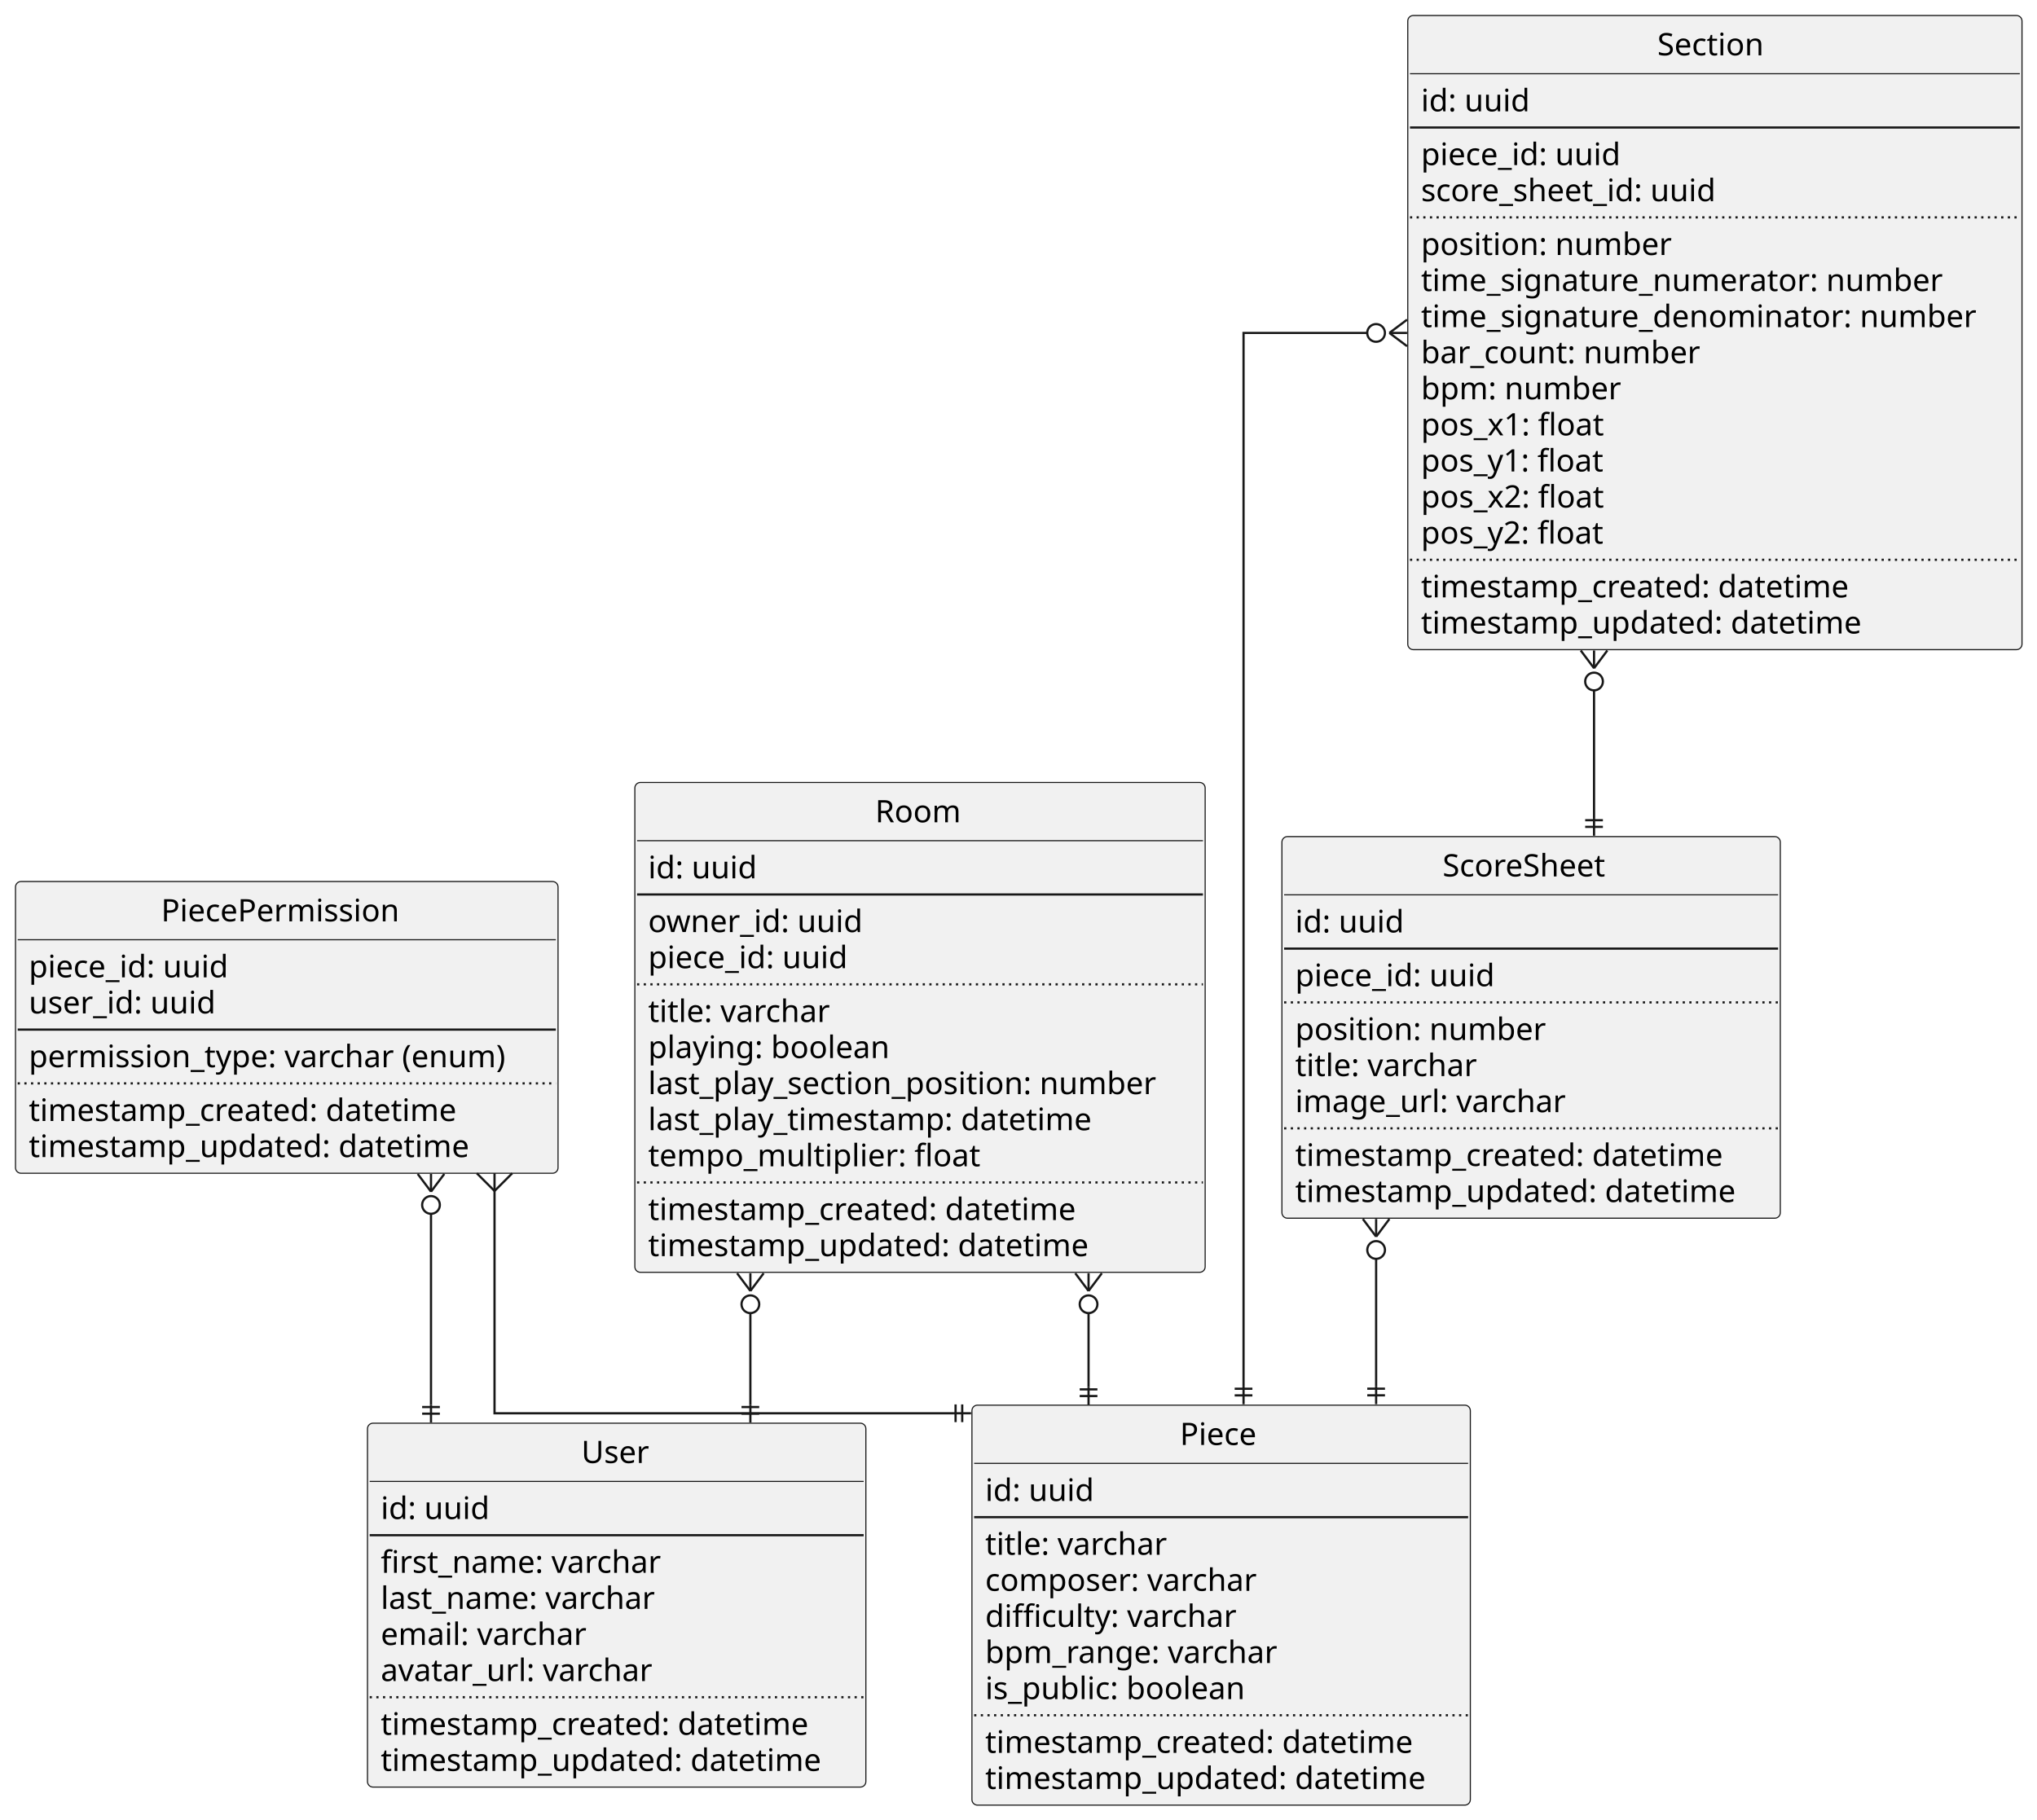
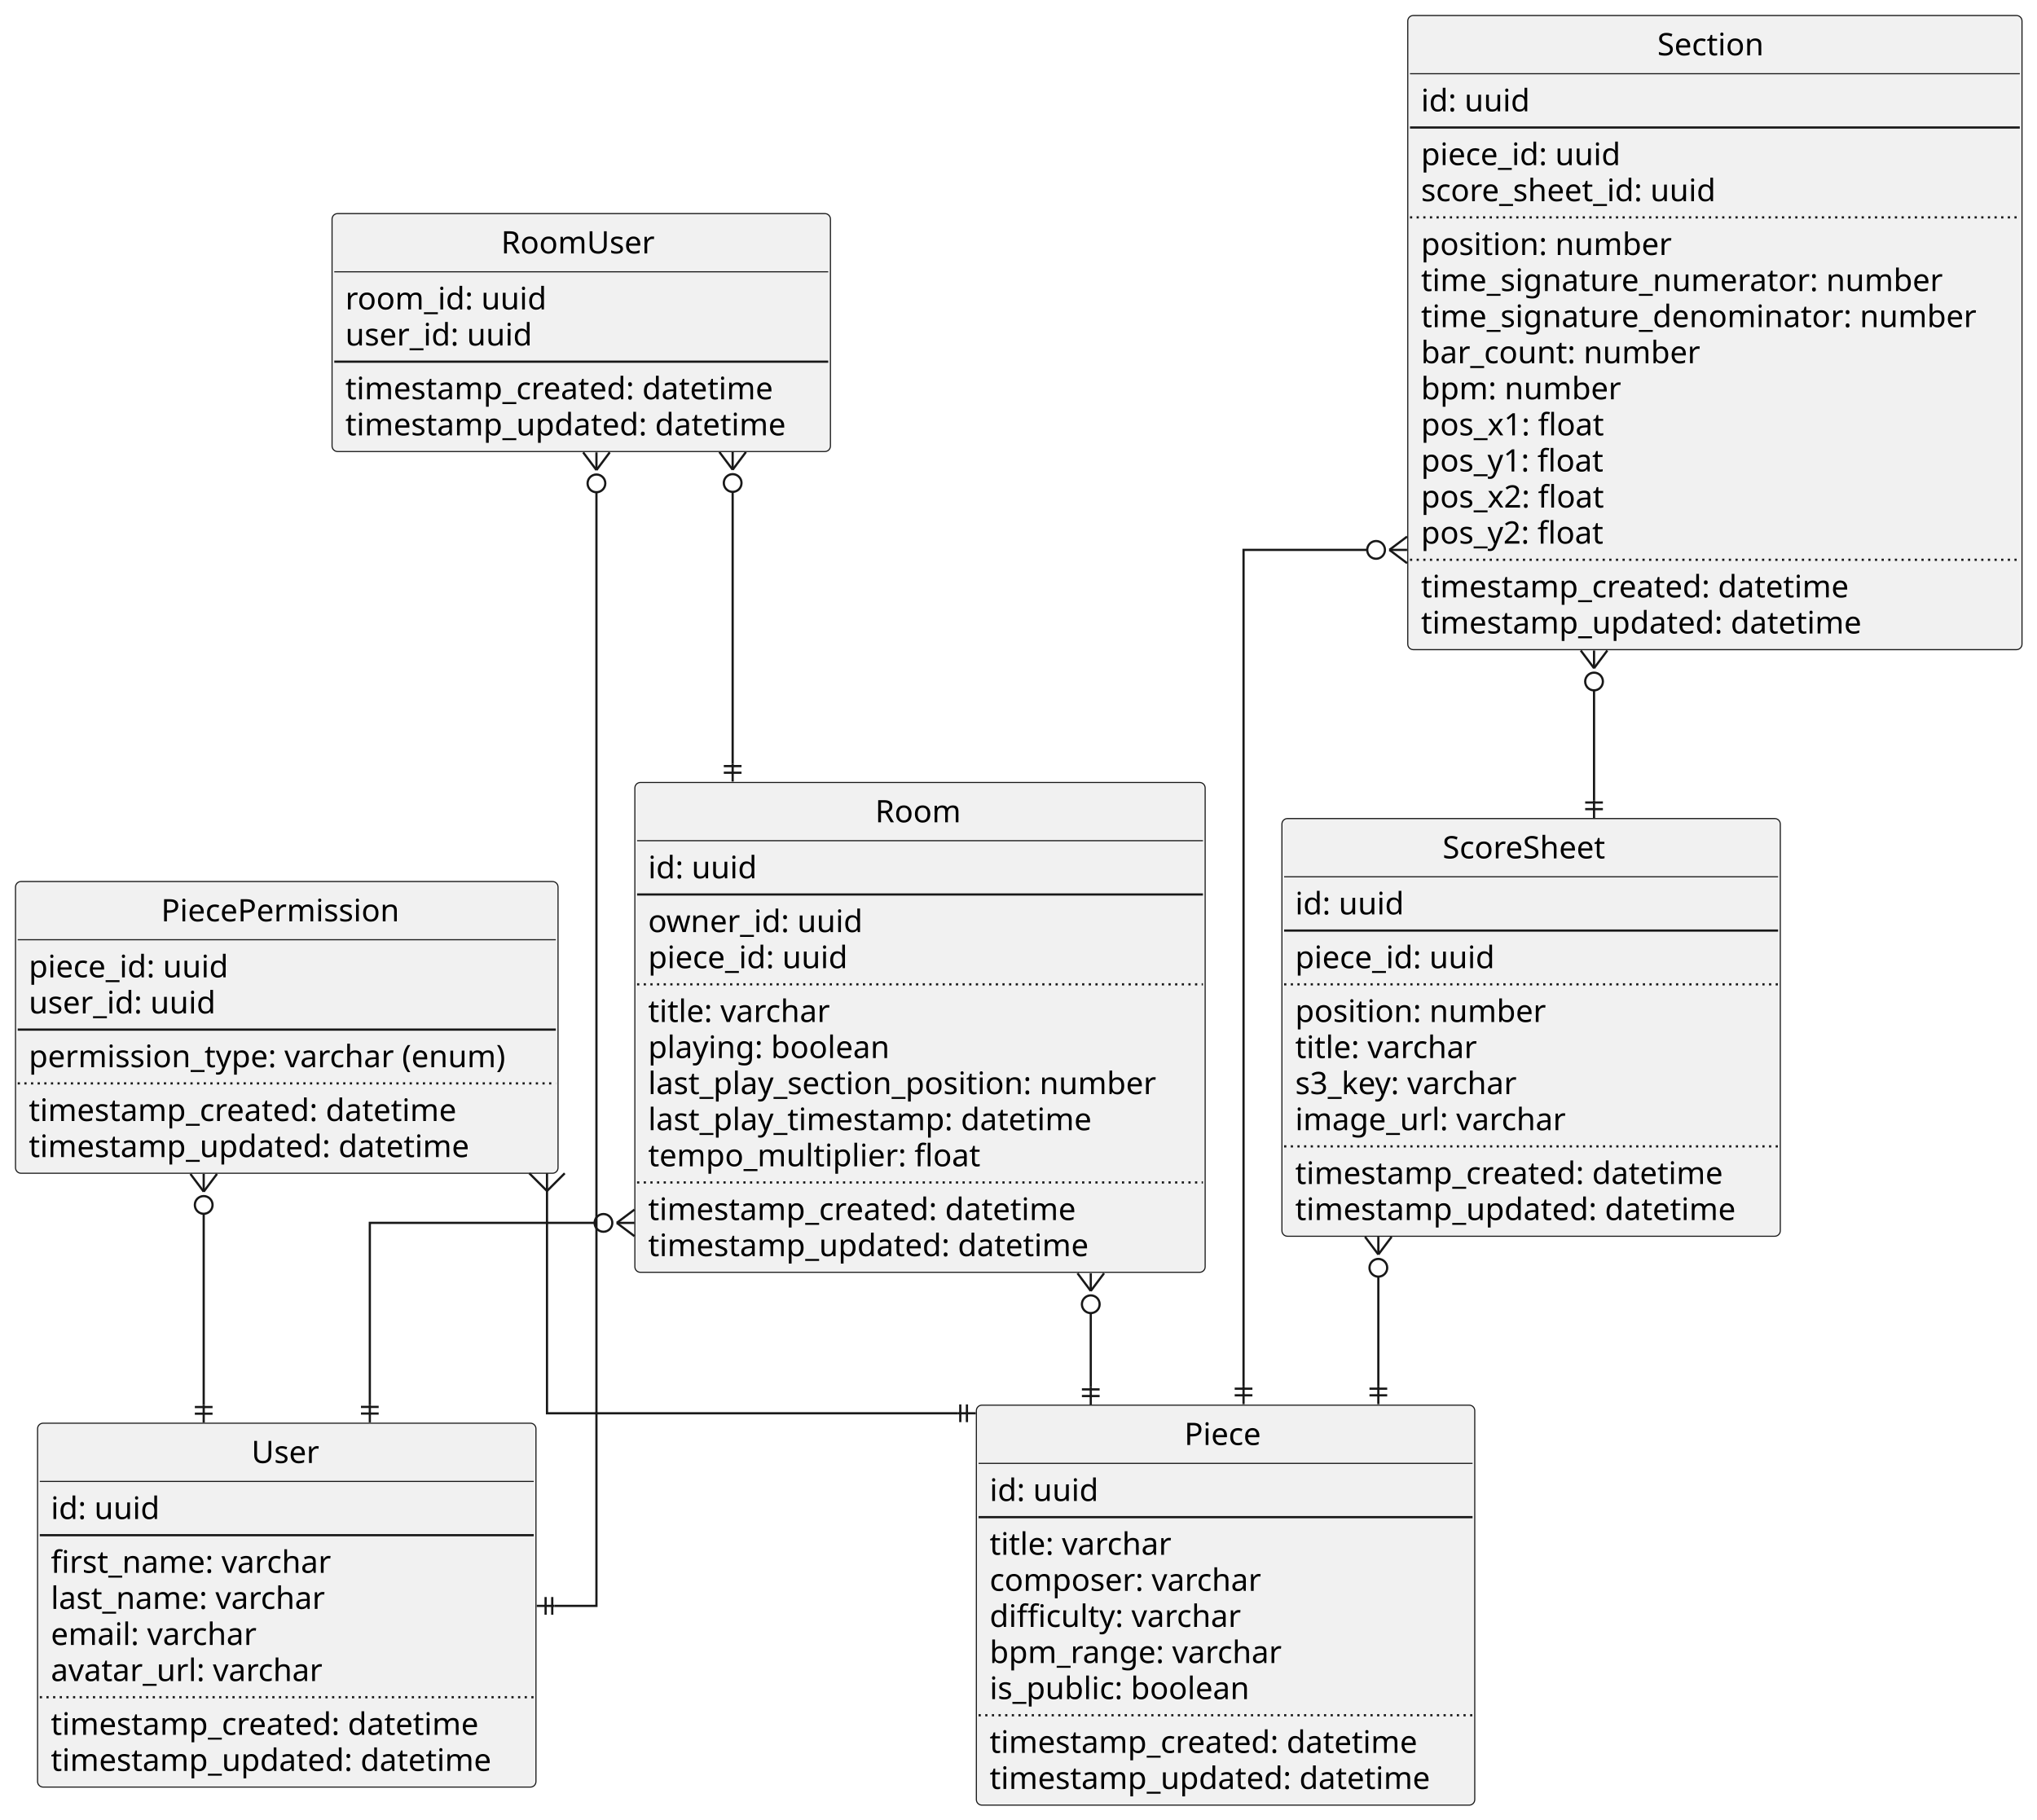
<svg xmlns="http://www.w3.org/2000/svg" contentStyleType="text/css" data-diagram-type="CLASS" height="822px" preserveAspectRatio="none" style="width:920px;height:822px;background:#FFFFFF;" version="1.1" viewBox="0 0 920 822" width="920px" zoomAndPan="magnify">
  <defs />
  <g>
    <g class="entity" data-entity="user" data-source-line="8" data-uid="ent0002" id="entity_user">
-       <rect fill="#F1F1F1" height="164.375" rx="2.5" ry="2.5" style="stroke:#181818;stroke-width:0.5;" width="225.097" x="165.97" y="642.87" />
-       <text fill="#000000" font-family="sans-serif" font-size="14" lengthAdjust="spacing" textLength="31.91" x="262.563" y="660.865">User
-             </text>
-       <line style="stroke:#181818;stroke-width:0.5;" x1="166.97" x2="390.067" y1="669.167" y2="669.167" />
-       <text fill="#000000" font-family="sans-serif" font-size="14" lengthAdjust="spacing" textLength="52.466" x="171.97" y="686.162">id: uuid
-             </text>
-       <line style="stroke:#181818;stroke-width:1;" x1="166.97" x2="390.067" y1="693.464" y2="693.464" />
-       <text fill="#000000" font-family="sans-serif" font-size="14" lengthAdjust="spacing" textLength="136.753" x="171.97" y="710.459">first_name: varchar
-             </text>
-       <text fill="#000000" font-family="sans-serif" font-size="14" lengthAdjust="spacing" textLength="134.648" x="171.97" y="726.756">last_name: varchar
-             </text>
-       <text fill="#000000" font-family="sans-serif" font-size="14" lengthAdjust="spacing" textLength="101.302" x="171.97" y="743.053">email: varchar
-             </text>
-       <text fill="#000000" font-family="sans-serif" font-size="14" lengthAdjust="spacing" textLength="133.478" x="171.97" y="759.35">avatar_url: varchar
-             </text>
-       <line style="stroke:#181818;stroke-width:1;stroke-dasharray:1,2;" x1="166.97" x2="390.067" y1="766.651" y2="766.651" />
-       <text fill="#000000" font-family="sans-serif" font-size="14" lengthAdjust="spacing" textLength="208.517" x="171.97" y="783.646">timestamp_created: datetime
-             </text>
-       <text fill="#000000" font-family="sans-serif" font-size="14" lengthAdjust="spacing" textLength="213.097" x="171.97" y="799.943">timestamp_updated: datetime
+       <rect fill="#F1F1F1" height="164.375" rx="2.5" ry="2.5" style="stroke:#181818;stroke-width:0.5;" width="225.097" x="16.97" y="642.87" />
+       <text fill="#000000" font-family="sans-serif" font-size="14" lengthAdjust="spacing" textLength="31.91" x="113.563" y="660.865">User
+             </text>
+       <line style="stroke:#181818;stroke-width:0.5;" x1="17.97" x2="241.067" y1="669.167" y2="669.167" />
+       <text fill="#000000" font-family="sans-serif" font-size="14" lengthAdjust="spacing" textLength="52.466" x="22.97" y="686.162">id: uuid
+             </text>
+       <line style="stroke:#181818;stroke-width:1;" x1="17.97" x2="241.067" y1="693.464" y2="693.464" />
+       <text fill="#000000" font-family="sans-serif" font-size="14" lengthAdjust="spacing" textLength="136.753" x="22.97" y="710.459">first_name: varchar
+             </text>
+       <text fill="#000000" font-family="sans-serif" font-size="14" lengthAdjust="spacing" textLength="134.648" x="22.97" y="726.756">last_name: varchar
+             </text>
+       <text fill="#000000" font-family="sans-serif" font-size="14" lengthAdjust="spacing" textLength="101.302" x="22.97" y="743.053">email: varchar
+             </text>
+       <text fill="#000000" font-family="sans-serif" font-size="14" lengthAdjust="spacing" textLength="133.478" x="22.97" y="759.35">avatar_url: varchar
+             </text>
+       <line style="stroke:#181818;stroke-width:1;stroke-dasharray:1,2;" x1="17.97" x2="241.067" y1="766.651" y2="766.651" />
+       <text fill="#000000" font-family="sans-serif" font-size="14" lengthAdjust="spacing" textLength="208.517" x="22.97" y="783.646">timestamp_created: datetime
+             </text>
+       <text fill="#000000" font-family="sans-serif" font-size="14" lengthAdjust="spacing" textLength="213.097" x="22.97" y="799.943">timestamp_updated: datetime
            </text>
    </g>
    <g class="entity" data-entity="piece" data-source-line="21" data-uid="ent0003" id="entity_piece">
-       <rect fill="#F1F1F1" height="180.672" rx="2.5" ry="2.5" style="stroke:#181818;stroke-width:0.5;" width="225.097" x="438.97" y="634.72" />
-       <text fill="#000000" font-family="sans-serif" font-size="14" lengthAdjust="spacing" textLength="37.256" x="532.89" y="652.715">Piece
-             </text>
-       <line style="stroke:#181818;stroke-width:0.5;" x1="439.97" x2="663.067" y1="661.017" y2="661.017" />
-       <text fill="#000000" font-family="sans-serif" font-size="14" lengthAdjust="spacing" textLength="52.466" x="444.97" y="678.012">id: uuid
-             </text>
-       <line style="stroke:#181818;stroke-width:1;" x1="439.97" x2="663.067" y1="685.314" y2="685.314" />
-       <text fill="#000000" font-family="sans-serif" font-size="14" lengthAdjust="spacing" textLength="90.064" x="444.97" y="702.309">title: varchar
-             </text>
-       <text fill="#000000" font-family="sans-serif" font-size="14" lengthAdjust="spacing" textLength="131.708" x="444.97" y="718.606">composer: varchar
-             </text>
-       <text fill="#000000" font-family="sans-serif" font-size="14" lengthAdjust="spacing" textLength="123.45" x="444.97" y="734.903">difficulty: varchar
-             </text>
-       <text fill="#000000" font-family="sans-serif" font-size="14" lengthAdjust="spacing" textLength="141.811" x="444.97" y="751.199">bpm_range: varchar
-             </text>
-       <text fill="#000000" font-family="sans-serif" font-size="14" lengthAdjust="spacing" textLength="125.446" x="444.97" y="767.496">is_public: boolean
-             </text>
-       <line style="stroke:#181818;stroke-width:1;stroke-dasharray:1,2;" x1="439.97" x2="663.067" y1="774.798" y2="774.798" />
-       <text fill="#000000" font-family="sans-serif" font-size="14" lengthAdjust="spacing" textLength="208.517" x="444.97" y="791.793">timestamp_created: datetime
-             </text>
-       <text fill="#000000" font-family="sans-serif" font-size="14" lengthAdjust="spacing" textLength="213.097" x="444.97" y="808.09">timestamp_updated: datetime
+       <rect fill="#F1F1F1" height="180.672" rx="2.5" ry="2.5" style="stroke:#181818;stroke-width:0.5;" width="225.097" x="440.97" y="634.72" />
+       <text fill="#000000" font-family="sans-serif" font-size="14" lengthAdjust="spacing" textLength="37.256" x="534.89" y="652.715">Piece
+             </text>
+       <line style="stroke:#181818;stroke-width:0.5;" x1="441.97" x2="665.067" y1="661.017" y2="661.017" />
+       <text fill="#000000" font-family="sans-serif" font-size="14" lengthAdjust="spacing" textLength="52.466" x="446.97" y="678.012">id: uuid
+             </text>
+       <line style="stroke:#181818;stroke-width:1;" x1="441.97" x2="665.067" y1="685.314" y2="685.314" />
+       <text fill="#000000" font-family="sans-serif" font-size="14" lengthAdjust="spacing" textLength="90.064" x="446.97" y="702.309">title: varchar
+             </text>
+       <text fill="#000000" font-family="sans-serif" font-size="14" lengthAdjust="spacing" textLength="131.708" x="446.97" y="718.606">composer: varchar
+             </text>
+       <text fill="#000000" font-family="sans-serif" font-size="14" lengthAdjust="spacing" textLength="123.45" x="446.97" y="734.903">difficulty: varchar
+             </text>
+       <text fill="#000000" font-family="sans-serif" font-size="14" lengthAdjust="spacing" textLength="141.811" x="446.97" y="751.199">bpm_range: varchar
+             </text>
+       <text fill="#000000" font-family="sans-serif" font-size="14" lengthAdjust="spacing" textLength="125.446" x="446.97" y="767.496">is_public: boolean
+             </text>
+       <line style="stroke:#181818;stroke-width:1;stroke-dasharray:1,2;" x1="441.97" x2="665.067" y1="774.798" y2="774.798" />
+       <text fill="#000000" font-family="sans-serif" font-size="14" lengthAdjust="spacing" textLength="208.517" x="446.97" y="791.793">timestamp_created: datetime
+             </text>
+       <text fill="#000000" font-family="sans-serif" font-size="14" lengthAdjust="spacing" textLength="213.097" x="446.97" y="808.09">timestamp_updated: datetime
            </text>
    </g>
    <g class="entity" data-entity="scoresheet" data-source-line="35" data-uid="ent0004" id="entity_scoresheet">
-       <rect fill="#F1F1F1" height="172.375" rx="2.5" ry="2.5" style="stroke:#181818;stroke-width:0.5;" width="225.097" x="578.97" y="377.9" />
-       <text fill="#000000" font-family="sans-serif" font-size="14" lengthAdjust="spacing" textLength="79.994" x="651.521" y="395.895">ScoreSheet
-             </text>
-       <line style="stroke:#181818;stroke-width:0.5;" x1="579.97" x2="803.067" y1="404.197" y2="404.197" />
-       <text fill="#000000" font-family="sans-serif" font-size="14" lengthAdjust="spacing" textLength="52.466" x="584.97" y="421.192">id: uuid
-             </text>
-       <line style="stroke:#181818;stroke-width:1;" x1="579.97" x2="803.067" y1="428.494" y2="428.494" />
-       <text fill="#000000" font-family="sans-serif" font-size="14" lengthAdjust="spacing" textLength="97.166" x="584.97" y="445.489">piece_id: uuid
-             </text>
-       <line style="stroke:#181818;stroke-width:1;stroke-dasharray:1,2;" x1="579.97" x2="803.067" y1="452.791" y2="452.791" />
-       <text fill="#000000" font-family="sans-serif" font-size="14" lengthAdjust="spacing" textLength="119.26" x="584.97" y="469.786">position: number
-             </text>
-       <text fill="#000000" font-family="sans-serif" font-size="14" lengthAdjust="spacing" textLength="90.064" x="584.97" y="486.083">title: varchar
-             </text>
-       <text fill="#000000" font-family="sans-serif" font-size="14" lengthAdjust="spacing" textLength="131.817" x="584.97" y="502.38">image_url: varchar
-             </text>
-       <line style="stroke:#181818;stroke-width:1;stroke-dasharray:1,2;" x1="579.97" x2="803.067" y1="509.681" y2="509.681" />
-       <text fill="#000000" font-family="sans-serif" font-size="14" lengthAdjust="spacing" textLength="208.517" x="584.97" y="526.676">timestamp_created: datetime
-             </text>
-       <text fill="#000000" font-family="sans-serif" font-size="14" lengthAdjust="spacing" textLength="213.097" x="584.97" y="542.973">timestamp_updated: datetime
-             </text>
-     </g>
-     <g class="entity" data-entity="section" data-source-line="49" data-uid="ent0005" id="entity_section">
+       <rect fill="#F1F1F1" height="188.672" rx="2.5" ry="2.5" style="stroke:#181818;stroke-width:0.5;" width="225.097" x="578.97" y="369.75" />
+       <text fill="#000000" font-family="sans-serif" font-size="14" lengthAdjust="spacing" textLength="79.994" x="651.521" y="387.745">ScoreSheet
+             </text>
+       <line style="stroke:#181818;stroke-width:0.5;" x1="579.97" x2="803.067" y1="396.047" y2="396.047" />
+       <text fill="#000000" font-family="sans-serif" font-size="14" lengthAdjust="spacing" textLength="52.466" x="584.97" y="413.042">id: uuid
+             </text>
+       <line style="stroke:#181818;stroke-width:1;" x1="579.97" x2="803.067" y1="420.344" y2="420.344" />
+       <text fill="#000000" font-family="sans-serif" font-size="14" lengthAdjust="spacing" textLength="97.166" x="584.97" y="437.339">piece_id: uuid
+             </text>
+       <line style="stroke:#181818;stroke-width:1;stroke-dasharray:1,2;" x1="579.97" x2="803.067" y1="444.641" y2="444.641" />
+       <text fill="#000000" font-family="sans-serif" font-size="14" lengthAdjust="spacing" textLength="119.26" x="584.97" y="461.636">position: number
+             </text>
+       <text fill="#000000" font-family="sans-serif" font-size="14" lengthAdjust="spacing" textLength="90.064" x="584.97" y="477.933">title: varchar
+             </text>
+       <text fill="#000000" font-family="sans-serif" font-size="14" lengthAdjust="spacing" textLength="110.899" x="584.97" y="494.229">s3_key: varchar
+             </text>
+       <text fill="#000000" font-family="sans-serif" font-size="14" lengthAdjust="spacing" textLength="131.817" x="584.97" y="510.526">image_url: varchar
+             </text>
+       <line style="stroke:#181818;stroke-width:1;stroke-dasharray:1,2;" x1="579.97" x2="803.067" y1="517.828" y2="517.828" />
+       <text fill="#000000" font-family="sans-serif" font-size="14" lengthAdjust="spacing" textLength="208.517" x="584.97" y="534.823">timestamp_created: datetime
+             </text>
+       <text fill="#000000" font-family="sans-serif" font-size="14" lengthAdjust="spacing" textLength="213.097" x="584.97" y="551.12">timestamp_updated: datetime
+             </text>
+     </g>
+     <g class="entity" data-entity="section" data-source-line="50" data-uid="ent0005" id="entity_section">
      <rect fill="#F1F1F1" height="286.453" rx="2.5" ry="2.5" style="stroke:#181818;stroke-width:0.5;" width="277.419" x="635.81" y="7" />
      <text fill="#000000" font-family="sans-serif" font-size="14" lengthAdjust="spacing" textLength="52.015" x="748.512" y="24.995">Section
            </text>
      <line style="stroke:#181818;stroke-width:0.5;" x1="636.81" x2="912.229" y1="33.297" y2="33.297" />
      <text fill="#000000" font-family="sans-serif" font-size="14" lengthAdjust="spacing" textLength="52.466" x="641.81" y="50.292">id: uuid
            </text>
      <line style="stroke:#181818;stroke-width:1;" x1="636.81" x2="912.229" y1="57.594" y2="57.594" />
      <text fill="#000000" font-family="sans-serif" font-size="14" lengthAdjust="spacing" textLength="97.166" x="641.81" y="74.589">piece_id: uuid
            </text>
      <text fill="#000000" font-family="sans-serif" font-size="14" lengthAdjust="spacing" textLength="143.274" x="641.81" y="90.886">score_sheet_id: uuid
            </text>
      <line style="stroke:#181818;stroke-width:1;stroke-dasharray:1,2;" x1="636.81" x2="912.229" y1="98.188" y2="98.188" />
      <text fill="#000000" font-family="sans-serif" font-size="14" lengthAdjust="spacing" textLength="119.26" x="641.81" y="115.183">position: number
            </text>
      <text fill="#000000" font-family="sans-serif" font-size="14" lengthAdjust="spacing" textLength="249.833" x="641.81" y="131.48">time_signature_numerator: number
            </text>
      <text fill="#000000" font-family="sans-serif" font-size="14" lengthAdjust="spacing" textLength="265.419" x="641.81" y="147.776">time_signature_denominator: number
            </text>
      <text fill="#000000" font-family="sans-serif" font-size="14" lengthAdjust="spacing" textLength="133.526" x="641.81" y="164.073">bar_count: number
            </text>
      <text fill="#000000" font-family="sans-serif" font-size="14" lengthAdjust="spacing" textLength="95.218" x="641.81" y="180.37">bpm: number
            </text>
      <text fill="#000000" font-family="sans-serif" font-size="14" lengthAdjust="spacing" textLength="89.558" x="641.81" y="196.667">pos_x1: float
            </text>
      <text fill="#000000" font-family="sans-serif" font-size="14" lengthAdjust="spacing" textLength="89.558" x="641.81" y="212.964">pos_y1: float
            </text>
      <text fill="#000000" font-family="sans-serif" font-size="14" lengthAdjust="spacing" textLength="89.558" x="641.81" y="229.261">pos_x2: float
            </text>
      <text fill="#000000" font-family="sans-serif" font-size="14" lengthAdjust="spacing" textLength="89.558" x="641.81" y="245.558">pos_y2: float
            </text>
      <line style="stroke:#181818;stroke-width:1;stroke-dasharray:1,2;" x1="636.81" x2="912.229" y1="252.859" y2="252.859" />
      <text fill="#000000" font-family="sans-serif" font-size="14" lengthAdjust="spacing" textLength="208.517" x="641.81" y="269.854">timestamp_created: datetime
            </text>
      <text fill="#000000" font-family="sans-serif" font-size="14" lengthAdjust="spacing" textLength="213.097" x="641.81" y="286.151">timestamp_updated: datetime
            </text>
    </g>
-     <g class="entity" data-entity="piecepermission" data-source-line="70" data-uid="ent0006" id="entity_piecepermission">
+     <g class="entity" data-entity="piecepermission" data-source-line="71" data-uid="ent0006" id="entity_piecepermission">
      <rect fill="#F1F1F1" height="131.781" rx="2.5" ry="2.5" style="stroke:#181818;stroke-width:0.5;" width="245.037" x="7" y="398.19" />
      <text fill="#000000" font-family="sans-serif" font-size="14" lengthAdjust="spacing" textLength="113.511" x="72.763" y="416.185">PiecePermission
            </text>
      <line style="stroke:#181818;stroke-width:0.5;" x1="8" x2="251.037" y1="424.487" y2="424.487" />
      <text fill="#000000" font-family="sans-serif" font-size="14" lengthAdjust="spacing" textLength="97.166" x="13" y="441.482">piece_id: uuid
            </text>
      <text fill="#000000" font-family="sans-serif" font-size="14" lengthAdjust="spacing" textLength="90.002" x="13" y="457.779">user_id: uuid
            </text>
      <line style="stroke:#181818;stroke-width:1;" x1="8" x2="251.037" y1="465.081" y2="465.081" />
      <text fill="#000000" font-family="sans-serif" font-size="14" lengthAdjust="spacing" textLength="233.037" x="13" y="482.076">permission_type: varchar (enum)
            </text>
      <line style="stroke:#181818;stroke-width:1;stroke-dasharray:1,2;" x1="8" x2="251.037" y1="489.377" y2="489.377" />
      <text fill="#000000" font-family="sans-serif" font-size="14" lengthAdjust="spacing" textLength="208.517" x="13" y="506.373">timestamp_created: datetime
            </text>
      <text fill="#000000" font-family="sans-serif" font-size="14" lengthAdjust="spacing" textLength="213.097" x="13" y="522.669">timestamp_updated: datetime
            </text>
    </g>
-     <g class="entity" data-entity="room" data-source-line="81" data-uid="ent0007" id="entity_room">
+     <g class="entity" data-entity="room" data-source-line="82" data-uid="ent0007" id="entity_room">
      <rect fill="#F1F1F1" height="221.266" rx="2.5" ry="2.5" style="stroke:#181818;stroke-width:0.5;" width="257.574" x="286.73" y="353.45" />
      <text fill="#000000" font-family="sans-serif" font-size="14" lengthAdjust="spacing" textLength="40.496" x="395.269" y="371.445">Room
            </text>
      <line style="stroke:#181818;stroke-width:0.5;" x1="287.73" x2="543.304" y1="379.747" y2="379.747" />
      <text fill="#000000" font-family="sans-serif" font-size="14" lengthAdjust="spacing" textLength="52.466" x="292.73" y="396.742">id: uuid
            </text>
      <line style="stroke:#181818;stroke-width:1;" x1="287.73" x2="543.304" y1="404.044" y2="404.044" />
      <text fill="#000000" font-family="sans-serif" font-size="14" lengthAdjust="spacing" textLength="102.724" x="292.73" y="421.039">owner_id: uuid
            </text>
      <text fill="#000000" font-family="sans-serif" font-size="14" lengthAdjust="spacing" textLength="97.166" x="292.73" y="437.336">piece_id: uuid
            </text>
      <line style="stroke:#181818;stroke-width:1;stroke-dasharray:1,2;" x1="287.73" x2="543.304" y1="444.637" y2="444.637" />
      <text fill="#000000" font-family="sans-serif" font-size="14" lengthAdjust="spacing" textLength="90.064" x="292.73" y="461.633">title: varchar
            </text>
      <text fill="#000000" font-family="sans-serif" font-size="14" lengthAdjust="spacing" textLength="116.43" x="292.73" y="477.93">playing: boolean
            </text>
      <text fill="#000000" font-family="sans-serif" font-size="14" lengthAdjust="spacing" textLength="245.574" x="292.73" y="494.226">last_play_section_position: number
            </text>
      <text fill="#000000" font-family="sans-serif" font-size="14" lengthAdjust="spacing" textLength="216.774" x="292.73" y="510.523">last_play_timestamp: datetime
            </text>
      <text fill="#000000" font-family="sans-serif" font-size="14" lengthAdjust="spacing" textLength="159.626" x="292.73" y="526.82">tempo_multiplier: float
            </text>
      <line style="stroke:#181818;stroke-width:1;stroke-dasharray:1,2;" x1="287.73" x2="543.304" y1="534.122" y2="534.122" />
      <text fill="#000000" font-family="sans-serif" font-size="14" lengthAdjust="spacing" textLength="208.517" x="292.73" y="551.117">timestamp_created: datetime
            </text>
      <text fill="#000000" font-family="sans-serif" font-size="14" lengthAdjust="spacing" textLength="213.097" x="292.73" y="567.414">timestamp_updated: datetime
            </text>
    </g>
-     <g class="link" data-entity-1="scoresheet" data-entity-2="piece" data-source-line="98" data-uid="lnk8" id="link_scoresheet_piece">
-       <path codeLine="98" d="M621.52,568.62 C621.52,595.48 621.52,599.14 621.52,626.28" fill="none" id="scoresheet-piece" style="stroke:#181818;stroke-width:1;" />
-       <line style="stroke:#181818;stroke-width:1;" x1="621.52" x2="615.52" y1="558.62" y2="550.62" />
-       <line style="stroke:#181818;stroke-width:1;" x1="621.52" x2="627.52" y1="558.62" y2="550.62" />
-       <line style="stroke:#181818;stroke-width:1;" x1="621.52" x2="621.52" y1="558.62" y2="550.62" />
-       <ellipse cx="621.52" cy="564.62" fill="none" rx="4" ry="4" style="stroke:#181818;stroke-width:1;" />
-       <line style="stroke:#181818;stroke-width:1;" x1="625.52" x2="617.52" y1="630.28" y2="630.28" />
-       <line style="stroke:#181818;stroke-width:1;" x1="625.52" x2="617.52" y1="627.28" y2="627.28" />
-       <line style="stroke:#181818;stroke-width:1;" x1="621.52" x2="621.52" y1="626.28" y2="634.28" />
-     </g>
-     <g class="link" data-entity-1="section" data-entity-2="piece" data-source-line="99" data-uid="lnk9" id="link_section_piece">
-       <path codeLine="99" d="M617.5,150.39 C577.1,150.39 561.64,150.39 561.64,150.39 C561.64,150.39 561.64,464.38 561.64,626.31" fill="none" id="section-piece" style="stroke:#181818;stroke-width:1;" />
-       <line style="stroke:#181818;stroke-width:1;" x1="627.5" x2="635.5" y1="150.39" y2="144.39" />
-       <line style="stroke:#181818;stroke-width:1;" x1="627.5" x2="635.5" y1="150.39" y2="156.39" />
-       <line style="stroke:#181818;stroke-width:1;" x1="627.5" x2="635.5" y1="150.39" y2="150.39" />
-       <ellipse cx="621.5" cy="150.39" fill="none" rx="4" ry="4" style="stroke:#181818;stroke-width:1;" />
-       <line style="stroke:#181818;stroke-width:1;" x1="565.64" x2="557.64" y1="630.31" y2="630.31" />
-       <line style="stroke:#181818;stroke-width:1;" x1="565.64" x2="557.64" y1="627.31" y2="627.31" />
-       <line style="stroke:#181818;stroke-width:1;" x1="561.64" x2="561.64" y1="626.31" y2="634.31" />
-     </g>
-     <g class="link" data-entity-1="section" data-entity-2="scoresheet" data-source-line="100" data-uid="lnk10" id="link_section_scoresheet">
-       <path codeLine="100" d="M719.94,311.84 C719.94,340.41 719.94,343.57 719.94,369.5" fill="none" id="section-scoresheet" style="stroke:#181818;stroke-width:1;" />
+     <g class="entity" data-entity="roomuser" data-source-line="99" data-uid="ent0008" id="entity_roomuser">
+       <rect fill="#F1F1F1" height="107.484" rx="2.5" ry="2.5" style="stroke:#181818;stroke-width:0.5;" width="225.097" x="149.97" y="96.48" />
+       <text fill="#000000" font-family="sans-serif" font-size="14" lengthAdjust="spacing" textLength="72.406" x="226.315" y="114.475">RoomUser
+             </text>
+       <line style="stroke:#181818;stroke-width:0.5;" x1="150.97" x2="374.067" y1="122.777" y2="122.777" />
+       <text fill="#000000" font-family="sans-serif" font-size="14" lengthAdjust="spacing" textLength="95.99" x="155.97" y="139.772">room_id: uuid
+             </text>
+       <text fill="#000000" font-family="sans-serif" font-size="14" lengthAdjust="spacing" textLength="90.002" x="155.97" y="156.069">user_id: uuid
+             </text>
+       <line style="stroke:#181818;stroke-width:1;" x1="150.97" x2="374.067" y1="163.371" y2="163.371" />
+       <text fill="#000000" font-family="sans-serif" font-size="14" lengthAdjust="spacing" textLength="208.517" x="155.97" y="180.366">timestamp_created: datetime
+             </text>
+       <text fill="#000000" font-family="sans-serif" font-size="14" lengthAdjust="spacing" textLength="213.097" x="155.97" y="196.663">timestamp_updated: datetime
+             </text>
+     </g>
+     <g class="link" data-entity-1="scoresheet" data-entity-2="piece" data-source-line="108" data-uid="lnk9" id="link_scoresheet_piece">
+       <path codeLine="108" d="M622.52,576.67 C622.52,601.32 622.52,601.83 622.52,626.28" fill="none" id="scoresheet-piece" style="stroke:#181818;stroke-width:1;" />
+       <line style="stroke:#181818;stroke-width:1;" x1="622.52" x2="616.52" y1="566.67" y2="558.67" />
+       <line style="stroke:#181818;stroke-width:1;" x1="622.52" x2="628.52" y1="566.67" y2="558.67" />
+       <line style="stroke:#181818;stroke-width:1;" x1="622.52" x2="622.52" y1="566.67" y2="558.67" />
+       <ellipse cx="622.52" cy="572.67" fill="none" rx="4" ry="4" style="stroke:#181818;stroke-width:1;" />
+       <line style="stroke:#181818;stroke-width:1;" x1="626.52" x2="618.52" y1="630.28" y2="630.28" />
+       <line style="stroke:#181818;stroke-width:1;" x1="626.52" x2="618.52" y1="627.28" y2="627.28" />
+       <line style="stroke:#181818;stroke-width:1;" x1="622.52" x2="622.52" y1="626.28" y2="634.28" />
+     </g>
+     <g class="link" data-entity-1="section" data-entity-2="piece" data-source-line="109" data-uid="lnk10" id="link_section_piece">
+       <path codeLine="109" d="M617.5,248.39 C577.1,248.39 561.64,248.39 561.64,248.39 C561.64,248.39 561.64,487.98 561.64,626.28" fill="none" id="section-piece" style="stroke:#181818;stroke-width:1;" />
+       <line style="stroke:#181818;stroke-width:1;" x1="627.5" x2="635.5" y1="248.39" y2="242.39" />
+       <line style="stroke:#181818;stroke-width:1;" x1="627.5" x2="635.5" y1="248.39" y2="254.39" />
+       <line style="stroke:#181818;stroke-width:1;" x1="627.5" x2="635.5" y1="248.39" y2="248.39" />
+       <ellipse cx="621.5" cy="248.39" fill="none" rx="4" ry="4" style="stroke:#181818;stroke-width:1;" />
+       <line style="stroke:#181818;stroke-width:1;" x1="565.64" x2="557.64" y1="630.28" y2="630.28" />
+       <line style="stroke:#181818;stroke-width:1;" x1="565.64" x2="557.64" y1="627.28" y2="627.28" />
+       <line style="stroke:#181818;stroke-width:1;" x1="561.64" x2="561.64" y1="626.28" y2="634.28" />
+     </g>
+     <g class="link" data-entity-1="section" data-entity-2="scoresheet" data-source-line="110" data-uid="lnk11" id="link_section_scoresheet">
+       <path codeLine="110" d="M719.94,311.84 C719.94,337.5 719.94,337.64 719.94,361.49" fill="none" id="section-scoresheet" style="stroke:#181818;stroke-width:1;" />
      <line style="stroke:#181818;stroke-width:1;" x1="719.94" x2="713.94" y1="301.84" y2="293.84" />
      <line style="stroke:#181818;stroke-width:1;" x1="719.94" x2="725.94" y1="301.84" y2="293.84" />
      <line style="stroke:#181818;stroke-width:1;" x1="719.94" x2="719.94" y1="301.84" y2="293.84" />
      <ellipse cx="719.94" cy="307.84" fill="none" rx="4" ry="4" style="stroke:#181818;stroke-width:1;" />
-       <line style="stroke:#181818;stroke-width:1;" x1="723.94" x2="715.94" y1="373.5" y2="373.5" />
-       <line style="stroke:#181818;stroke-width:1;" x1="723.94" x2="715.94" y1="370.5" y2="370.5" />
-       <line style="stroke:#181818;stroke-width:1;" x1="719.94" x2="719.94" y1="369.5" y2="377.5" />
-     </g>
-     <g class="link" data-entity-1="piecepermission" data-entity-2="user" data-source-line="101" data-uid="lnk11" id="link_piecepermission_user">
-       <path codeLine="101" d="M194.66,548.28 C194.66,582.4 194.66,598.35 194.66,634.57" fill="none" id="piecepermission-user" style="stroke:#181818;stroke-width:1;" />
-       <line style="stroke:#181818;stroke-width:1;" x1="194.66" x2="188.66" y1="538.28" y2="530.28" />
-       <line style="stroke:#181818;stroke-width:1;" x1="194.66" x2="200.66" y1="538.28" y2="530.28" />
-       <line style="stroke:#181818;stroke-width:1;" x1="194.66" x2="194.66" y1="538.28" y2="530.28" />
-       <ellipse cx="194.66" cy="544.28" fill="none" rx="4" ry="4" style="stroke:#181818;stroke-width:1;" />
-       <line style="stroke:#181818;stroke-width:1;" x1="198.66" x2="190.66" y1="638.57" y2="638.57" />
-       <line style="stroke:#181818;stroke-width:1;" x1="198.66" x2="190.66" y1="635.57" y2="635.57" />
-       <line style="stroke:#181818;stroke-width:1;" x1="194.66" x2="194.66" y1="634.57" y2="642.57" />
-     </g>
-     <g class="link" data-entity-1="piecepermission" data-entity-2="piece" data-source-line="102" data-uid="lnk12" id="link_piecepermission_piece">
-       <path codeLine="102" d="M223.35,537.98 C223.35,587.34 223.35,638.39 223.35,638.39 C223.35,638.39 335.65,638.39 430.58,638.39" fill="none" id="piecepermission-piece" style="stroke:#181818;stroke-width:1;" />
-       <line style="stroke:#181818;stroke-width:1;" x1="223.35" x2="215.35" y1="537.98" y2="529.98" />
-       <line style="stroke:#181818;stroke-width:1;" x1="223.35" x2="231.35" y1="537.98" y2="529.98" />
-       <line style="stroke:#181818;stroke-width:1;" x1="223.35" x2="223.35" y1="537.98" y2="529.98" />
-       <line style="stroke:#181818;stroke-width:1;" x1="434.58" x2="434.58" y1="634.39" y2="642.39" />
-       <line style="stroke:#181818;stroke-width:1;" x1="431.58" x2="431.58" y1="634.39" y2="642.39" />
-       <line style="stroke:#181818;stroke-width:1;" x1="430.58" x2="438.58" y1="638.39" y2="638.39" />
-     </g>
-     <g class="link" data-entity-1="room" data-entity-2="user" data-source-line="103" data-uid="lnk13" id="link_room_user">
-       <path codeLine="103" d="M338.9,593.14 C338.9,615.75 338.9,613.16 338.9,634.57" fill="none" id="room-user" style="stroke:#181818;stroke-width:1;" />
-       <line style="stroke:#181818;stroke-width:1;" x1="338.9" x2="332.9" y1="583.14" y2="575.14" />
-       <line style="stroke:#181818;stroke-width:1;" x1="338.9" x2="344.9" y1="583.14" y2="575.14" />
-       <line style="stroke:#181818;stroke-width:1;" x1="338.9" x2="338.9" y1="583.14" y2="575.14" />
-       <ellipse cx="338.9" cy="589.14" fill="none" rx="4" ry="4" style="stroke:#181818;stroke-width:1;" />
-       <line style="stroke:#181818;stroke-width:1;" x1="342.9" x2="334.9" y1="638.57" y2="638.57" />
-       <line style="stroke:#181818;stroke-width:1;" x1="342.9" x2="334.9" y1="635.57" y2="635.57" />
-       <line style="stroke:#181818;stroke-width:1;" x1="338.9" x2="338.9" y1="634.57" y2="642.57" />
-     </g>
-     <g class="link" data-entity-1="room" data-entity-2="piece" data-source-line="104" data-uid="lnk14" id="link_room_piece">
-       <path codeLine="104" d="M491.64,593.14 C491.64,612.98 491.64,607.43 491.64,626.6" fill="none" id="room-piece" style="stroke:#181818;stroke-width:1;" />
-       <line style="stroke:#181818;stroke-width:1;" x1="491.64" x2="485.64" y1="583.14" y2="575.14" />
-       <line style="stroke:#181818;stroke-width:1;" x1="491.64" x2="497.64" y1="583.14" y2="575.14" />
-       <line style="stroke:#181818;stroke-width:1;" x1="491.64" x2="491.64" y1="583.14" y2="575.14" />
-       <ellipse cx="491.64" cy="589.14" fill="none" rx="4" ry="4" style="stroke:#181818;stroke-width:1;" />
-       <line style="stroke:#181818;stroke-width:1;" x1="495.64" x2="487.64" y1="630.6" y2="630.6" />
-       <line style="stroke:#181818;stroke-width:1;" x1="495.64" x2="487.64" y1="627.6" y2="627.6" />
-       <line style="stroke:#181818;stroke-width:1;" x1="491.64" x2="491.64" y1="626.6" y2="634.6" />
+       <line style="stroke:#181818;stroke-width:1;" x1="723.94" x2="715.94" y1="365.49" y2="365.49" />
+       <line style="stroke:#181818;stroke-width:1;" x1="723.94" x2="715.94" y1="362.49" y2="362.49" />
+       <line style="stroke:#181818;stroke-width:1;" x1="719.94" x2="719.94" y1="361.49" y2="369.49" />
+     </g>
+     <g class="link" data-entity-1="piecepermission" data-entity-2="user" data-source-line="111" data-uid="lnk12" id="link_piecepermission_user">
+       <path codeLine="111" d="M92,548.28 C92,582.4 92,598.35 92,634.57" fill="none" id="piecepermission-user" style="stroke:#181818;stroke-width:1;" />
+       <line style="stroke:#181818;stroke-width:1;" x1="92" x2="86" y1="538.28" y2="530.28" />
+       <line style="stroke:#181818;stroke-width:1;" x1="92" x2="98" y1="538.28" y2="530.28" />
+       <line style="stroke:#181818;stroke-width:1;" x1="92" x2="92" y1="538.28" y2="530.28" />
+       <ellipse cx="92" cy="544.28" fill="none" rx="4" ry="4" style="stroke:#181818;stroke-width:1;" />
+       <line style="stroke:#181818;stroke-width:1;" x1="96" x2="88" y1="638.57" y2="638.57" />
+       <line style="stroke:#181818;stroke-width:1;" x1="96" x2="88" y1="635.57" y2="635.57" />
+       <line style="stroke:#181818;stroke-width:1;" x1="92" x2="92" y1="634.57" y2="642.57" />
+     </g>
+     <g class="link" data-entity-1="piecepermission" data-entity-2="piece" data-source-line="112" data-uid="lnk13" id="link_piecepermission_piece">
+       <path codeLine="112" d="M247.05,537.98 C247.05,587.34 247.05,638.39 247.05,638.39 C247.05,638.39 345.32,638.39 432.71,638.39" fill="none" id="piecepermission-piece" style="stroke:#181818;stroke-width:1;" />
+       <line style="stroke:#181818;stroke-width:1;" x1="247.05" x2="239.05" y1="537.98" y2="529.98" />
+       <line style="stroke:#181818;stroke-width:1;" x1="247.05" x2="255.05" y1="537.98" y2="529.98" />
+       <line style="stroke:#181818;stroke-width:1;" x1="247.05" x2="247.05" y1="537.98" y2="529.98" />
+       <line style="stroke:#181818;stroke-width:1;" x1="436.71" x2="436.71" y1="634.39" y2="642.39" />
+       <line style="stroke:#181818;stroke-width:1;" x1="433.71" x2="433.71" y1="634.39" y2="642.39" />
+       <line style="stroke:#181818;stroke-width:1;" x1="432.71" x2="440.71" y1="638.39" y2="638.39" />
+     </g>
+     <g class="link" data-entity-1="room" data-entity-2="user" data-source-line="113" data-uid="lnk14" id="link_room_user">
+       <path codeLine="113" d="M268.55,552.39 C208.04,552.39 167.03,552.39 167.03,552.39 C167.03,552.39 167.03,590.12 167.03,634.51" fill="none" id="room-user" style="stroke:#181818;stroke-width:1;" />
+       <line style="stroke:#181818;stroke-width:1;" x1="278.55" x2="286.55" y1="552.39" y2="546.39" />
+       <line style="stroke:#181818;stroke-width:1;" x1="278.55" x2="286.55" y1="552.39" y2="558.39" />
+       <line style="stroke:#181818;stroke-width:1;" x1="278.55" x2="286.55" y1="552.39" y2="552.39" />
+       <ellipse cx="272.55" cy="552.39" fill="none" rx="4" ry="4" style="stroke:#181818;stroke-width:1;" />
+       <line style="stroke:#181818;stroke-width:1;" x1="171.03" x2="163.03" y1="638.51" y2="638.51" />
+       <line style="stroke:#181818;stroke-width:1;" x1="171.03" x2="163.03" y1="635.51" y2="635.51" />
+       <line style="stroke:#181818;stroke-width:1;" x1="167.03" x2="167.03" y1="634.51" y2="642.51" />
+     </g>
+     <g class="link" data-entity-1="room" data-entity-2="piece" data-source-line="114" data-uid="lnk15" id="link_room_piece">
+       <path codeLine="114" d="M492.64,593.14 C492.64,612.98 492.64,607.43 492.64,626.6" fill="none" id="room-piece" style="stroke:#181818;stroke-width:1;" />
+       <line style="stroke:#181818;stroke-width:1;" x1="492.64" x2="486.64" y1="583.14" y2="575.14" />
+       <line style="stroke:#181818;stroke-width:1;" x1="492.64" x2="498.64" y1="583.14" y2="575.14" />
+       <line style="stroke:#181818;stroke-width:1;" x1="492.64" x2="492.64" y1="583.14" y2="575.14" />
+       <ellipse cx="492.64" cy="589.14" fill="none" rx="4" ry="4" style="stroke:#181818;stroke-width:1;" />
+       <line style="stroke:#181818;stroke-width:1;" x1="496.64" x2="488.64" y1="630.6" y2="630.6" />
+       <line style="stroke:#181818;stroke-width:1;" x1="496.64" x2="488.64" y1="627.6" y2="627.6" />
+       <line style="stroke:#181818;stroke-width:1;" x1="492.64" x2="492.64" y1="626.6" y2="634.6" />
+     </g>
+     <g class="link" data-entity-1="roomuser" data-entity-2="room" data-source-line="115" data-uid="lnk16" id="link_roomuser_room">
+       <path codeLine="115" d="M330.9,222.18 C330.9,263.02 330.9,294.51 330.9,345.05" fill="none" id="roomuser-room" style="stroke:#181818;stroke-width:1;" />
+       <line style="stroke:#181818;stroke-width:1;" x1="330.9" x2="324.9" y1="212.18" y2="204.18" />
+       <line style="stroke:#181818;stroke-width:1;" x1="330.9" x2="336.9" y1="212.18" y2="204.18" />
+       <line style="stroke:#181818;stroke-width:1;" x1="330.9" x2="330.9" y1="212.18" y2="204.18" />
+       <ellipse cx="330.9" cy="218.18" fill="none" rx="4" ry="4" style="stroke:#181818;stroke-width:1;" />
+       <line style="stroke:#181818;stroke-width:1;" x1="334.9" x2="326.9" y1="349.05" y2="349.05" />
+       <line style="stroke:#181818;stroke-width:1;" x1="334.9" x2="326.9" y1="346.05" y2="346.05" />
+       <line style="stroke:#181818;stroke-width:1;" x1="330.9" x2="330.9" y1="345.05" y2="353.05" />
+     </g>
+     <g class="link" data-entity-1="roomuser" data-entity-2="user" data-source-line="116" data-uid="lnk17" id="link_roomuser_user">
+       <path codeLine="116" d="M269.38,222.34 C269.38,365.52 269.38,725.39 269.38,725.39 C269.38,725.39 266.32,725.39 250.42,725.39" fill="none" id="roomuser-user" style="stroke:#181818;stroke-width:1;" />
+       <line style="stroke:#181818;stroke-width:1;" x1="269.38" x2="263.38" y1="212.34" y2="204.34" />
+       <line style="stroke:#181818;stroke-width:1;" x1="269.38" x2="275.38" y1="212.34" y2="204.34" />
+       <line style="stroke:#181818;stroke-width:1;" x1="269.38" x2="269.38" y1="212.34" y2="204.34" />
+       <ellipse cx="269.38" cy="218.34" fill="none" rx="4" ry="4" style="stroke:#181818;stroke-width:1;" />
+       <line style="stroke:#181818;stroke-width:1;" x1="246.42" x2="246.42" y1="729.39" y2="721.39" />
+       <line style="stroke:#181818;stroke-width:1;" x1="249.42" x2="249.42" y1="729.39" y2="721.39" />
+       <line style="stroke:#181818;stroke-width:1;" x1="250.42" x2="242.42" y1="725.39" y2="725.39" />
    </g>
  </g>
</svg>
